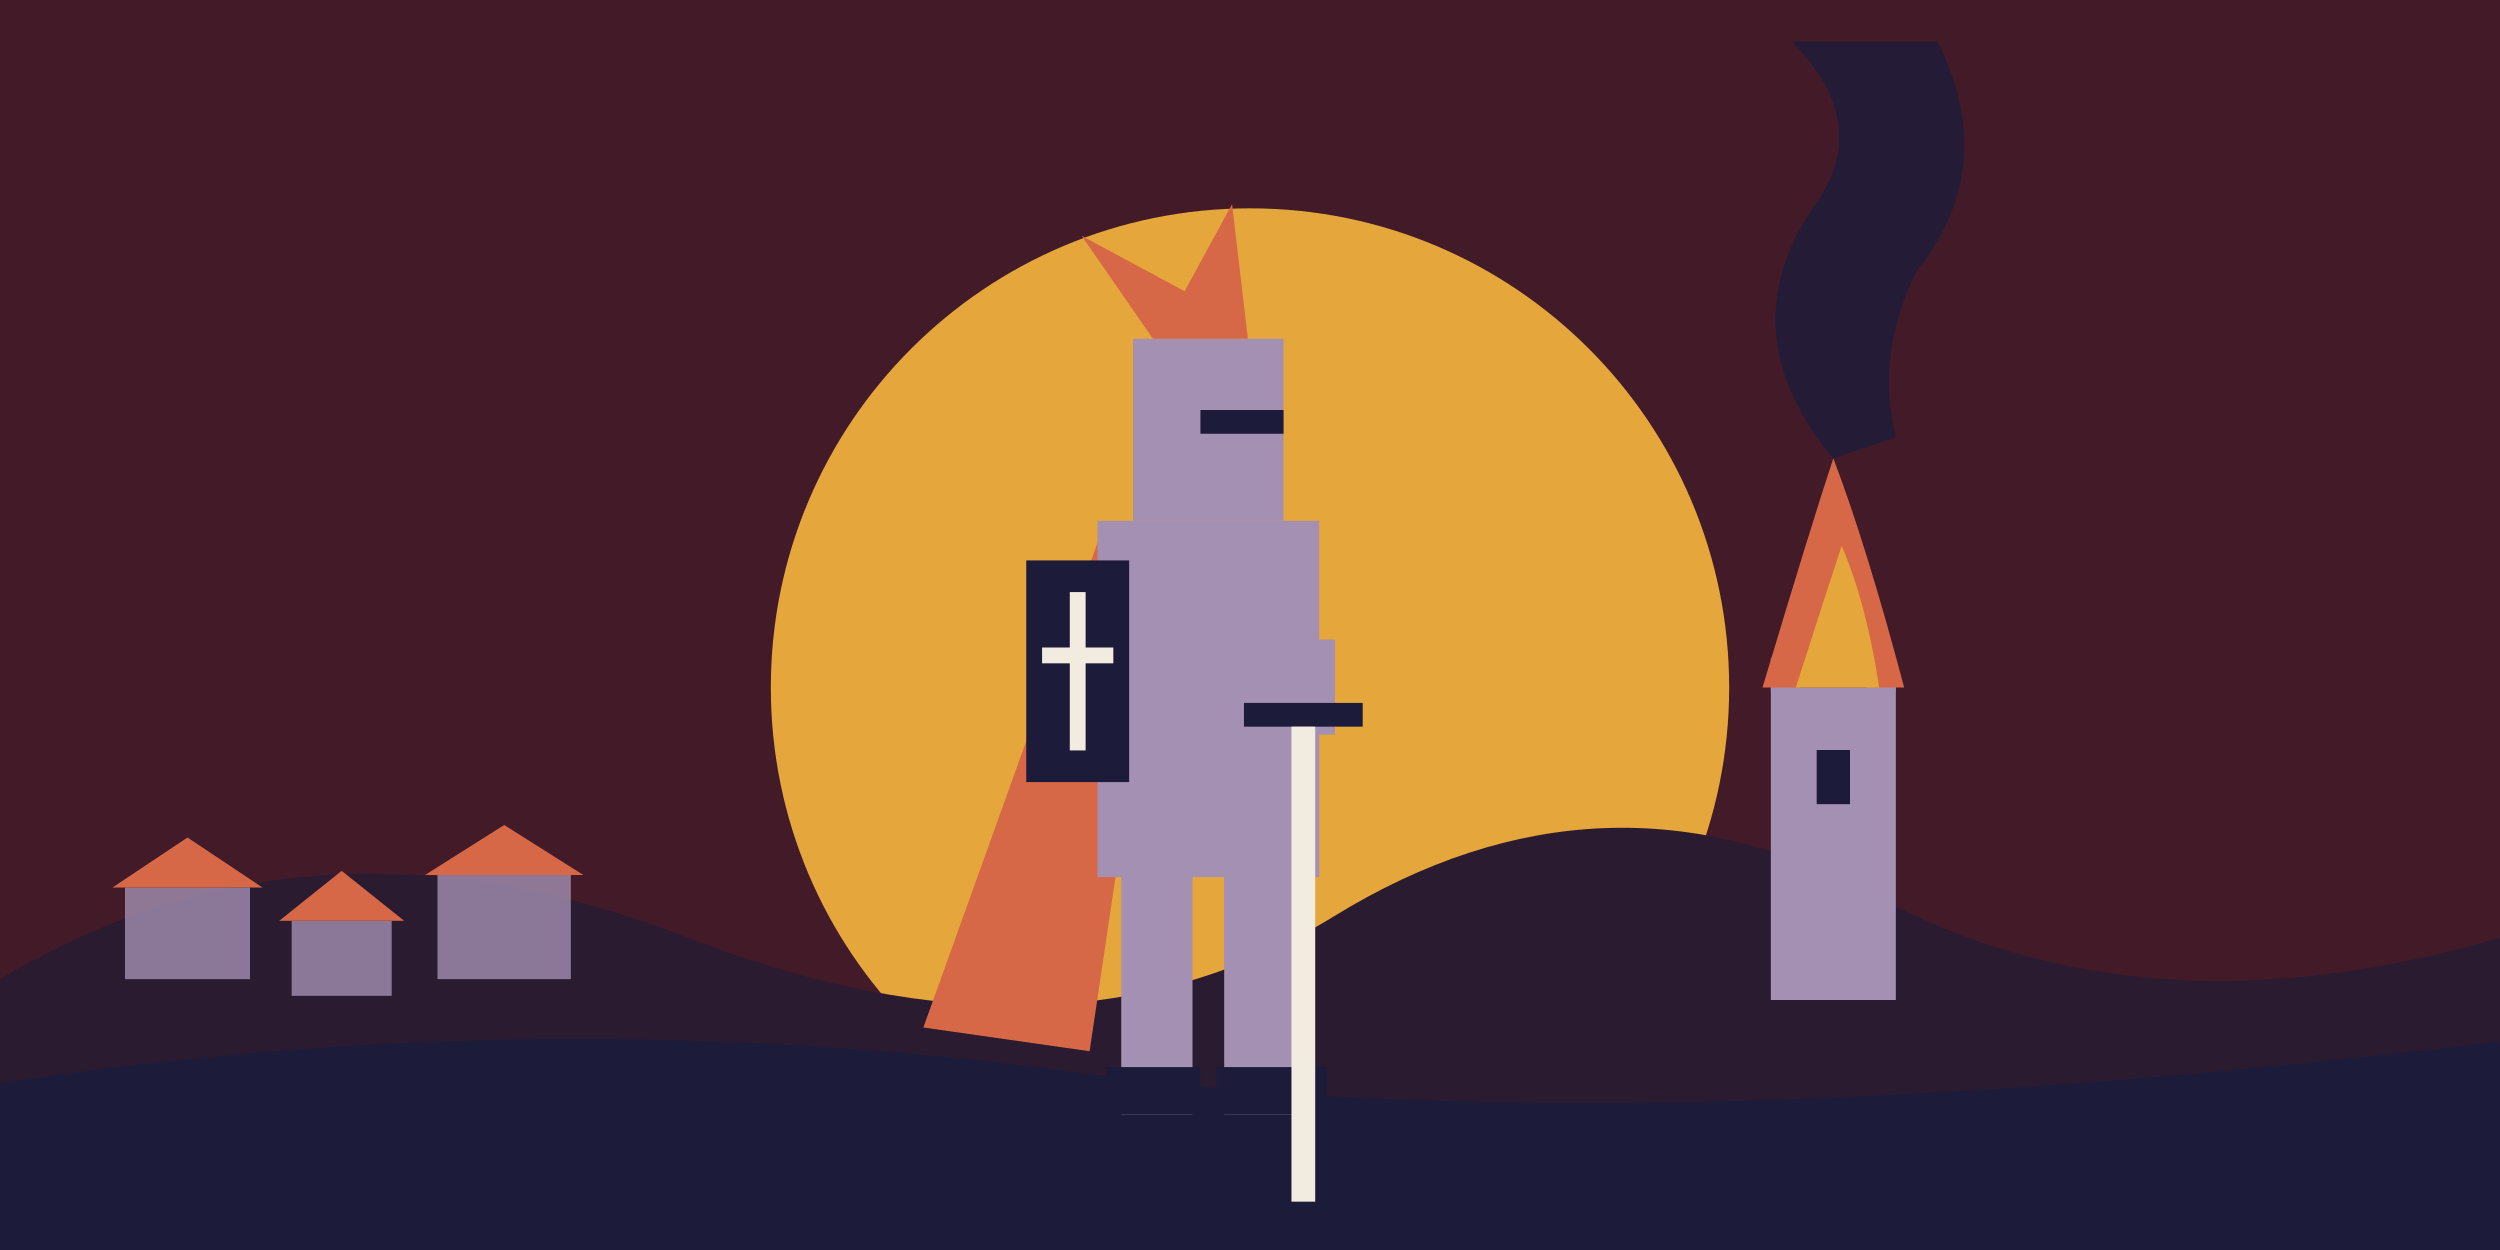
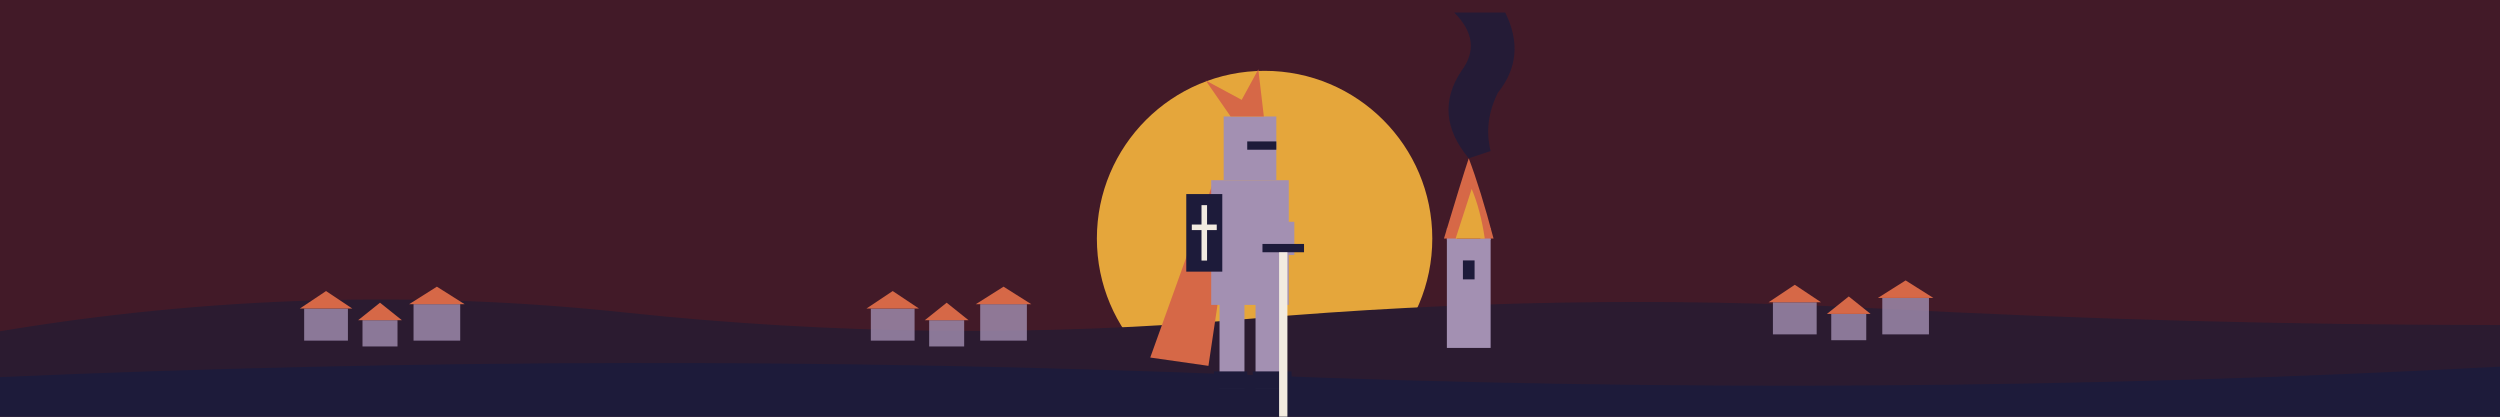
- <svg xmlns="http://www.w3.org/2000/svg" viewBox="0 0 1200 600" preserveAspectRatio="xMidYMid slice">
-   <rect width="1200" height="600" fill="#421A28" />
-   <circle cx="600" cy="330" r="230" fill="#E5A63B" />
-   <path d="M0 470Q150 380 330 450T640 440T900 430T1200 450V600H0Z" fill="#2B1B30" />
-   <rect x="60" y="426" width="60" height="44" fill="#A390B2" opacity=".8" />
-   <path d="M54 426L90.0 402L126 426Z" fill="#D66847" />
-   <rect x="140" y="442" width="48" height="36" fill="#A390B2" opacity=".8" />
-   <path d="M134 442L164.0 418L194 442Z" fill="#D66847" />
-   <rect x="210" y="420" width="64" height="50" fill="#A390B2" opacity=".8" />
-   <path d="M204 420L242.0 396L280 420Z" fill="#D66847" />
-   <rect x="850" y="330" width="60" height="150" fill="#A390B2" />
-   <rect x="850" y="316" width="14" height="16" fill="#A390B2" />
-   <rect x="896" y="316" width="14" height="16" fill="#A390B2" />
-   <rect x="872" y="360" width="16" height="26" fill="#1D1B3A" />
-   <path d="M846 330Q870 250 880 220Q896 262 914 330Z" fill="#D66847" />
-   <path d="M862 330Q878 280 884 262Q896 290 902 330Z" fill="#E5A63B" />
-   <path d="M880 220Q830 160 870 100Q900 60 860 20L930 20Q960 80 920 130Q900 170 910 210Z" fill="#1D1B3A" opacity=".8" />
-   <path d="M0 520Q260 480 520 515T1200 500V600H0Z" fill="#1D1B3A" />
-   <g transform="translate(580 535) scale(1.9 1.9)">
-     <path d="M-26-150L-72-22L-30-16L-16-110Z" fill="#D66847" />
-     <rect x="-22" y="-64" width="18" height="64" fill="#A390B2" />
-     <rect x="4" y="-64" width="18" height="64" fill="#A390B2" />
-     <rect x="-26" y="-12" width="24" height="12" fill="#1D1B3A" />
-     <rect x="2" y="-12" width="28" height="12" fill="#1D1B3A" />
-     <rect x="-28" y="-150" width="56" height="90" fill="#A390B2" />
-     <rect x="-46" y="-140" width="26" height="56" fill="#1D1B3A" />
-     <rect x="-35" y="-132" width="4" height="40" fill="#F2EBE0" />
-     <rect x="-42" y="-118" width="18" height="4" fill="#F2EBE0" />
-     <rect x="-19" y="-196" width="38" height="46" fill="#A390B2" />
-     <rect x="-2" y="-178" width="21" height="6" fill="#1D1B3A" />
-     <path d="M-14-196L-32-222L-6-208L6-230L10-196Z" fill="#D66847" />
-     <g transform="translate(24 -116) rotate(90)">
-       <rect x="-4" y="-8" width="24" height="16" fill="#A390B2" />
-       <rect x="12" y="-15" width="6" height="30" fill="#1D1B3A" />
-       <rect x="18" y="-3" width="120" height="6" fill="#F2EBE0" />
+ <svg xmlns="http://www.w3.org/2000/svg" viewBox="0 0 2400 400" preserveAspectRatio="xMidYMid slice">
+   <rect width="2400" height="400" fill="#421A28" />
+   <g transform="translate(794 -2) scale(.7)">
+     <circle cx="600" cy="330" r="230" fill="#E5A63B" />
+   </g>
+   <path d="M0 318Q300 268 600 300T1200 306T1800 296T2400 312V400H0Z" fill="#2B1B30" />
+   <g id="hamlet" opacity="1">
+     <g transform="translate(794 -2) scale(.7)">
+       <rect x="60" y="426" width="60" height="44" fill="#A390B2" opacity=".8" />
+       <path d="M54 426L90.0 402L126 426Z" fill="#D66847" />
+       <rect x="140" y="442" width="48" height="36" fill="#A390B2" opacity=".8" />
+       <path d="M134 442L164.0 418L194 442Z" fill="#D66847" />
+       <rect x="210" y="420" width="64" height="50" fill="#A390B2" opacity=".8" />
+       <path d="M204 420L242.0 396L280 420Z" fill="#D66847" />
+     </g>
+   </g>
+   <use href="#hamlet" transform="translate(-544 0)" />
+   <use href="#hamlet" transform="translate(866 -6)" />
+   <g transform="translate(794 -2) scale(.7)">
+     <rect x="850" y="330" width="60" height="150" fill="#A390B2" />
+     <rect x="850" y="316" width="14" height="16" fill="#A390B2" />
+     <rect x="896" y="316" width="14" height="16" fill="#A390B2" />
+     <rect x="872" y="360" width="16" height="26" fill="#1D1B3A" />
+     <path d="M846 330Q870 250 880 220Q896 262 914 330Z" fill="#D66847" />
+     <path d="M862 330Q878 280 884 262Q896 290 902 330Z" fill="#E5A63B" />
+     <path d="M880 220Q830 160 870 100Q900 60 860 20L930 20Q960 80 920 130Q900 170 910 210Z" fill="#1D1B3A" opacity=".8" />
+   </g>
+   <path d="M0 362Q600 336 1200 360T2400 352V400H0Z" fill="#1D1B3A" />
+   <g transform="translate(794 -2) scale(.7)">
+     <g transform="translate(580 535) scale(1.9 1.9)">
+       <path d="M-26-150L-72-22L-30-16L-16-110Z" fill="#D66847" />
+       <rect x="-22" y="-64" width="18" height="64" fill="#A390B2" />
+       <rect x="4" y="-64" width="18" height="64" fill="#A390B2" />
+       <rect x="-26" y="-12" width="24" height="12" fill="#1D1B3A" />
+       <rect x="2" y="-12" width="28" height="12" fill="#1D1B3A" />
+       <rect x="-28" y="-150" width="56" height="90" fill="#A390B2" />
+       <rect x="-46" y="-140" width="26" height="56" fill="#1D1B3A" />
+       <rect x="-35" y="-132" width="4" height="40" fill="#F2EBE0" />
+       <rect x="-42" y="-118" width="18" height="4" fill="#F2EBE0" />
+       <rect x="-19" y="-196" width="38" height="46" fill="#A390B2" />
+       <rect x="-2" y="-178" width="21" height="6" fill="#1D1B3A" />
+       <path d="M-14-196L-32-222L-6-208L6-230L10-196Z" fill="#D66847" />
+       <g transform="translate(24 -116) rotate(90)">
+         <rect x="-4" y="-8" width="24" height="16" fill="#A390B2" />
+         <rect x="12" y="-15" width="6" height="30" fill="#1D1B3A" />
+         <rect x="18" y="-3" width="120" height="6" fill="#F2EBE0" />
+       </g>
    </g>
  </g>
</svg>
